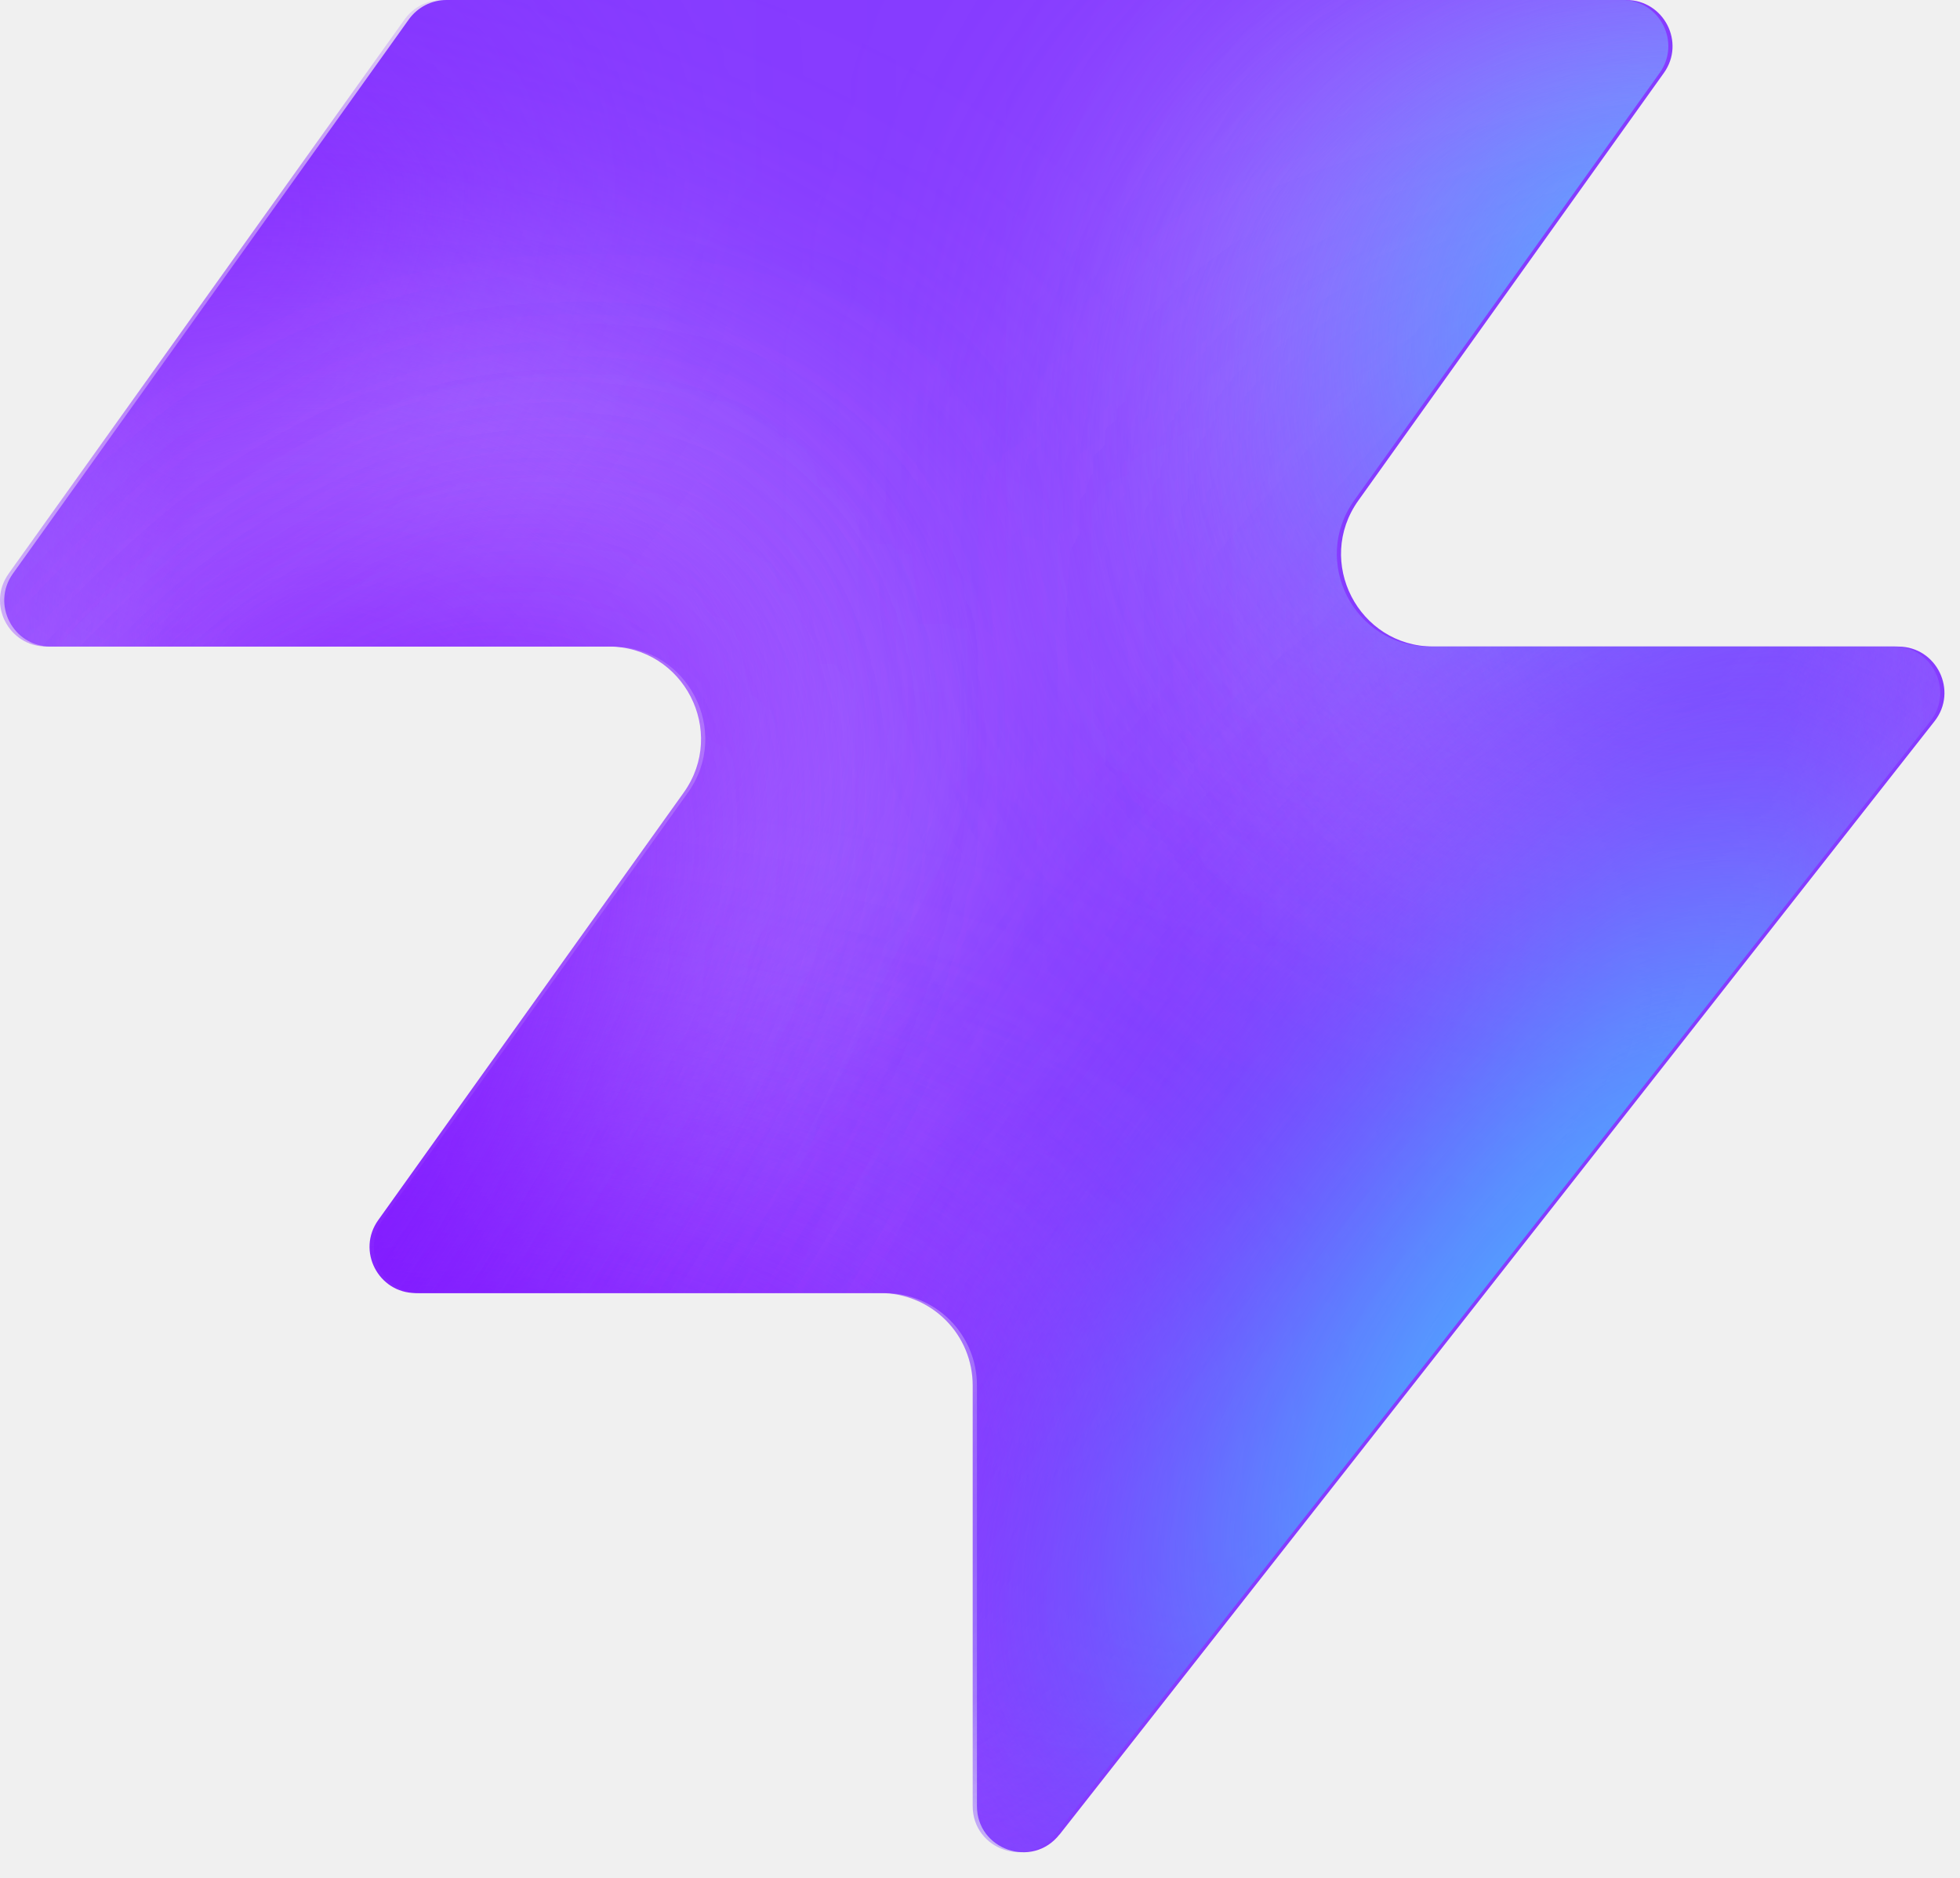
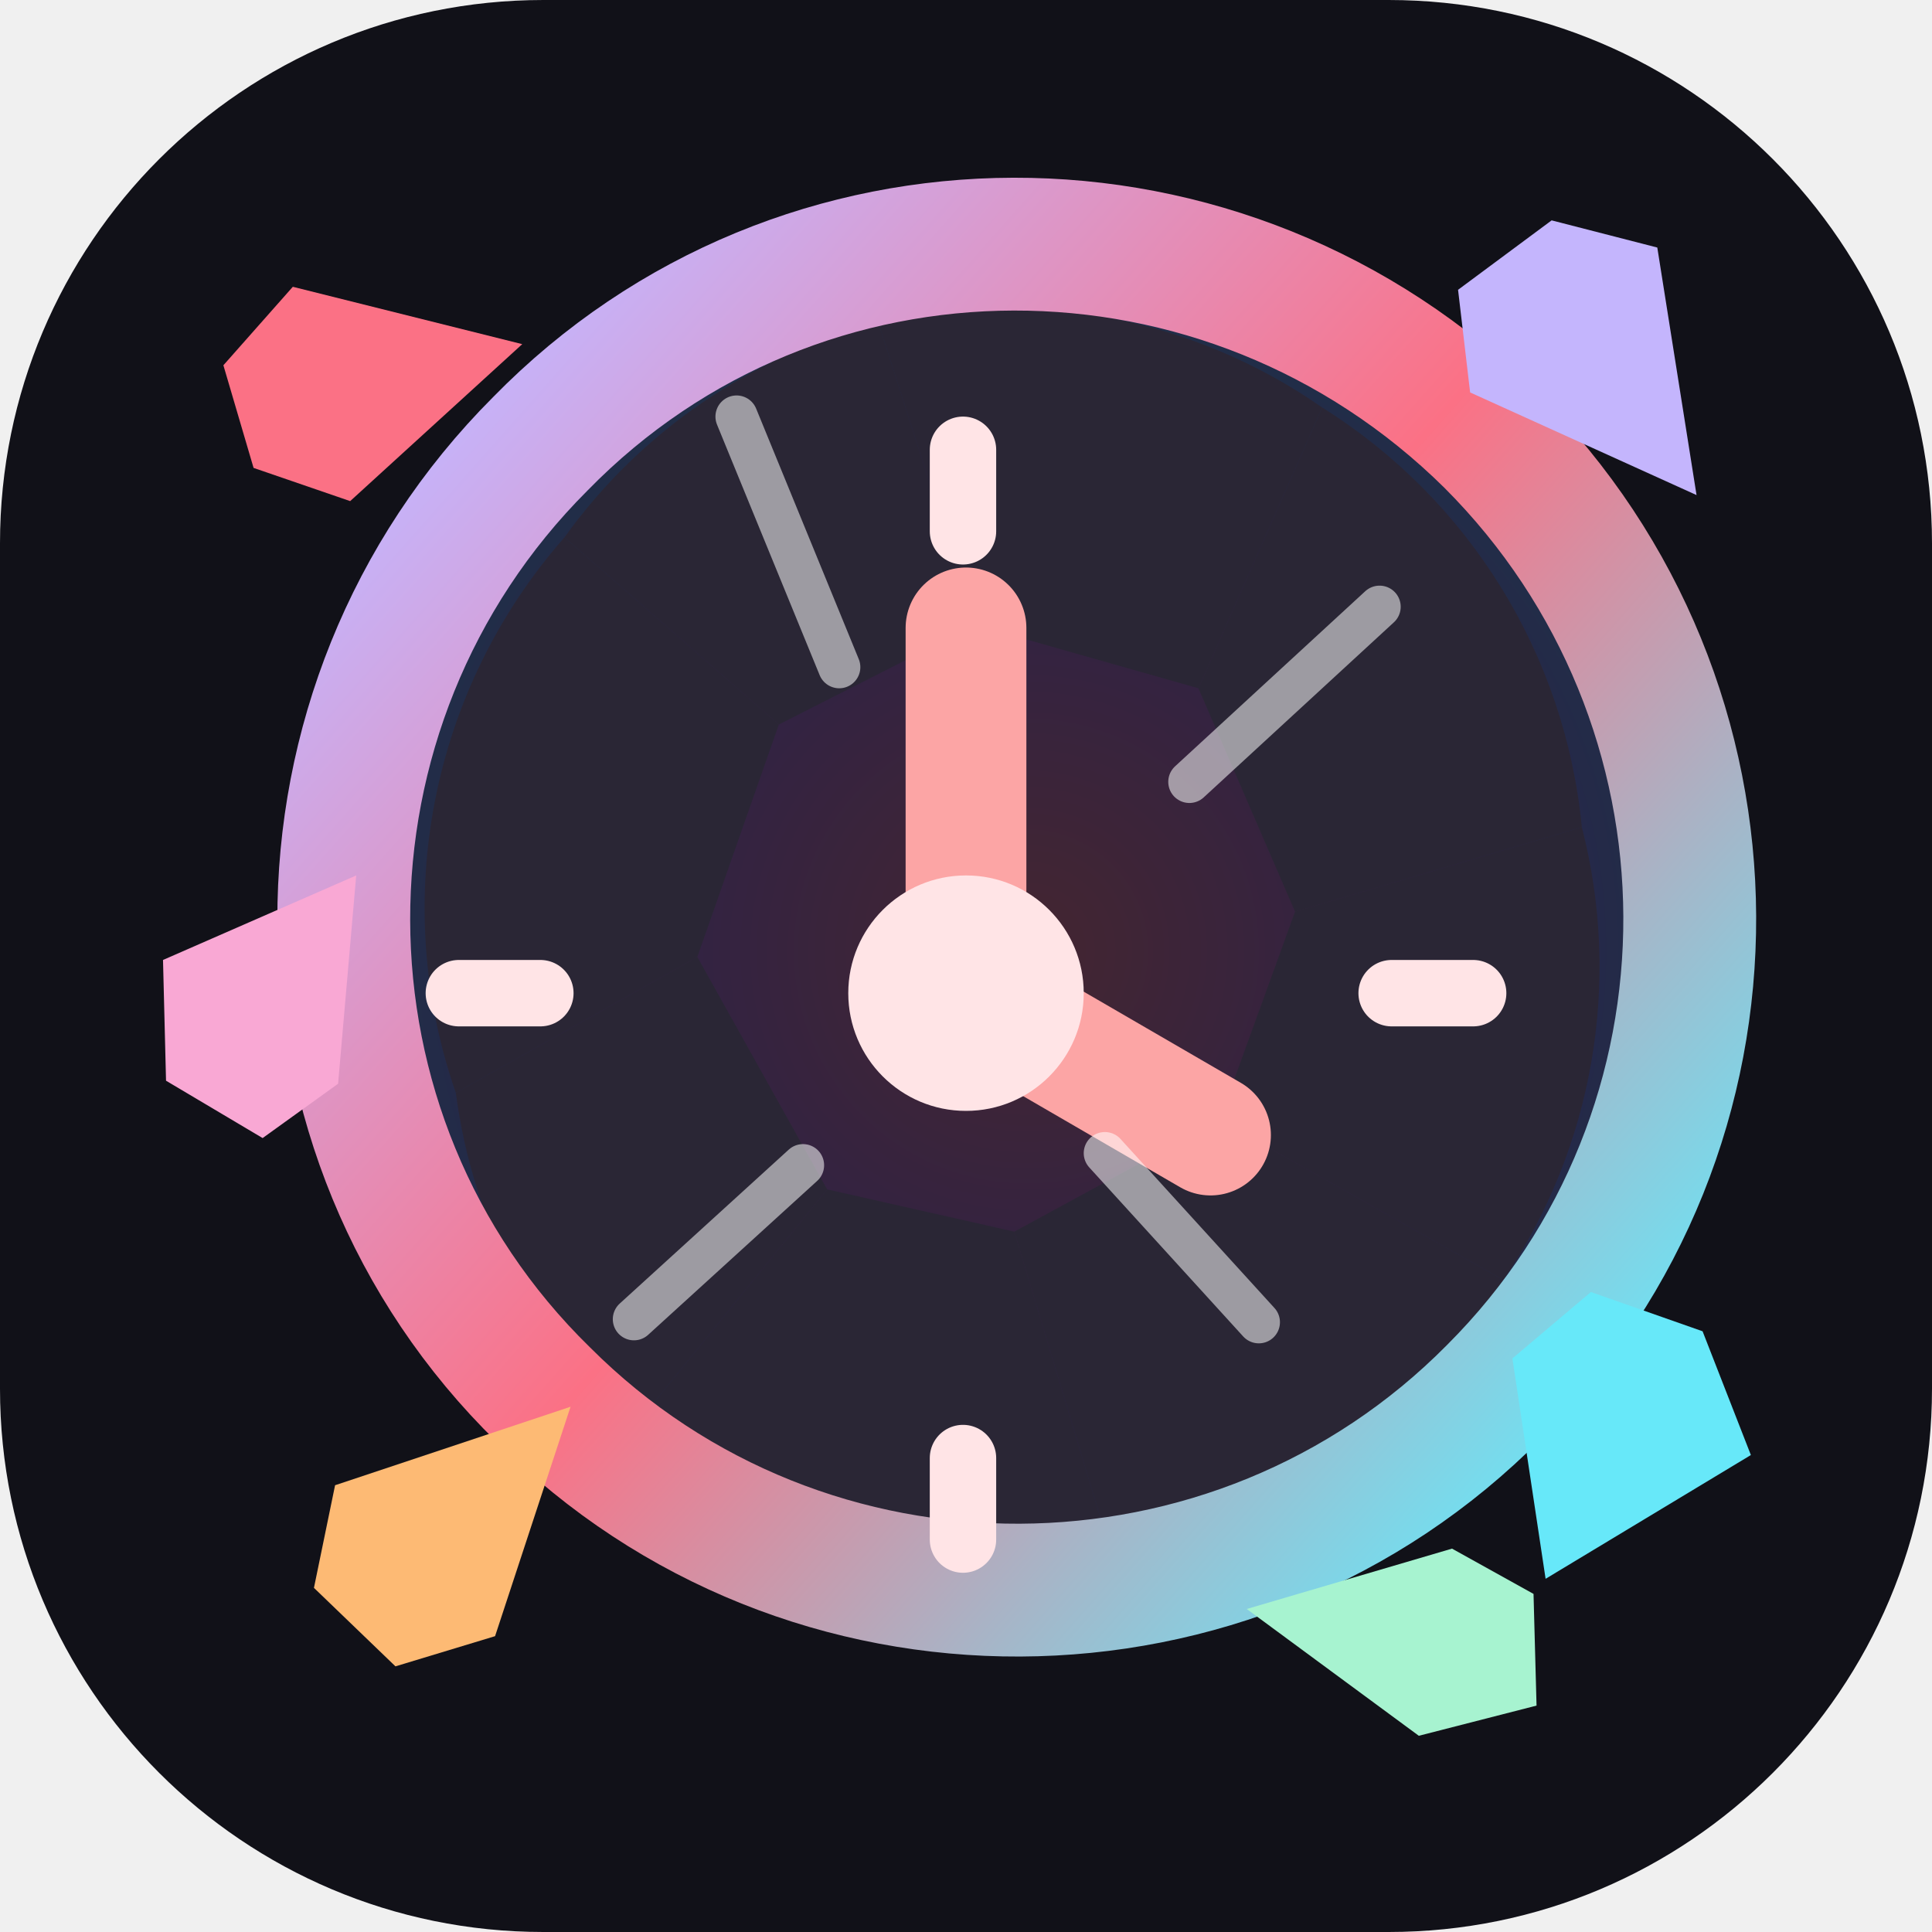
- <svg xmlns="http://www.w3.org/2000/svg" width="48" height="46" fill="none" viewBox="0 0 48 46">
-   <path fill="#863bff" d="M25.946 44.938c-.664.845-2.021.375-2.021-.698V33.937a2.26 2.26 0 0 0-2.262-2.262H10.287c-.92 0-1.456-1.04-.92-1.788l7.48-10.471c1.07-1.497 0-3.578-1.842-3.578H1.237c-.92 0-1.456-1.04-.92-1.788L10.013.474c.214-.297.556-.474.92-.474h28.894c.92 0 1.456 1.04.92 1.788l-7.48 10.471c-1.07 1.498 0 3.579 1.842 3.579h11.377c.943 0 1.473 1.088.89 1.83L25.947 44.94z" style="fill:#863bff;fill:color(display-p3 .525 .23 1);fill-opacity:1" />
-   <mask id="a" width="48" height="46" x="0" y="0" maskUnits="userSpaceOnUse" style="mask-type:alpha">
-     <path fill="#000" d="M25.842 44.938c-.664.844-2.021.375-2.021-.698V33.937a2.26 2.26 0 0 0-2.262-2.262H10.183c-.92 0-1.456-1.04-.92-1.788l7.48-10.471c1.07-1.498 0-3.579-1.842-3.579H1.133c-.92 0-1.456-1.04-.92-1.787L9.91.473c.214-.297.556-.474.92-.474h28.894c.92 0 1.456 1.04.92 1.788l-7.48 10.471c-1.07 1.498 0 3.578 1.842 3.578h11.377c.943 0 1.473 1.088.89 1.832L25.843 44.94z" style="fill:#000;fill-opacity:1" />
-   </mask>
-   <g mask="url(#a)">
-     <g filter="url(#b)">
-       <ellipse cx="5.508" cy="14.704" fill="#ede6ff" rx="5.508" ry="14.704" style="fill:#ede6ff;fill:color(display-p3 .927 .903 1);fill-opacity:1" transform="matrix(.00324 1 1 -.00324 -4.47 31.516)" />
-     </g>
-     <g filter="url(#c)">
-       <ellipse cx="10.399" cy="29.851" fill="#ede6ff" rx="10.399" ry="29.851" style="fill:#ede6ff;fill:color(display-p3 .927 .903 1);fill-opacity:1" transform="matrix(.00324 1 1 -.00324 -39.328 7.883)" />
-     </g>
-     <g filter="url(#d)">
-       <ellipse cx="5.508" cy="30.487" fill="#7e14ff" rx="5.508" ry="30.487" style="fill:#7e14ff;fill:color(display-p3 .492 .077 1);fill-opacity:1" transform="rotate(89.814 -25.913 -14.639)scale(1 -1)" />
-     </g>
-     <g filter="url(#e)">
-       <ellipse cx="5.508" cy="30.599" fill="#7e14ff" rx="5.508" ry="30.599" style="fill:#7e14ff;fill:color(display-p3 .492 .077 1);fill-opacity:1" transform="rotate(89.814 -32.644 -3.334)scale(1 -1)" />
-     </g>
-     <g filter="url(#f)">
-       <ellipse cx="5.508" cy="30.599" fill="#7e14ff" rx="5.508" ry="30.599" style="fill:#7e14ff;fill:color(display-p3 .492 .077 1);fill-opacity:1" transform="matrix(.00324 1 1 -.00324 -34.34 30.47)" />
-     </g>
-     <g filter="url(#g)">
-       <ellipse cx="14.072" cy="22.078" fill="#ede6ff" rx="14.072" ry="22.078" style="fill:#ede6ff;fill:color(display-p3 .927 .903 1);fill-opacity:1" transform="rotate(93.35 24.506 48.493)scale(-1 1)" />
-     </g>
-     <g filter="url(#h)">
-       <ellipse cx="3.47" cy="21.501" fill="#7e14ff" rx="3.47" ry="21.501" style="fill:#7e14ff;fill:color(display-p3 .492 .077 1);fill-opacity:1" transform="rotate(89.009 28.708 47.59)scale(-1 1)" />
-     </g>
-     <g filter="url(#i)">
-       <ellipse cx="3.47" cy="21.501" fill="#7e14ff" rx="3.47" ry="21.501" style="fill:#7e14ff;fill:color(display-p3 .492 .077 1);fill-opacity:1" transform="rotate(89.009 28.708 47.59)scale(-1 1)" />
-     </g>
-     <g filter="url(#j)">
-       <ellipse cx=".387" cy="8.972" fill="#7e14ff" rx="4.407" ry="29.108" style="fill:#7e14ff;fill:color(display-p3 .492 .077 1);fill-opacity:1" transform="rotate(39.51 .387 8.972)" />
-     </g>
-     <g filter="url(#k)">
-       <ellipse cx="47.523" cy="-6.092" fill="#7e14ff" rx="4.407" ry="29.108" style="fill:#7e14ff;fill:color(display-p3 .492 .077 1);fill-opacity:1" transform="rotate(37.892 47.523 -6.092)" />
-     </g>
-     <g filter="url(#l)">
-       <ellipse cx="41.412" cy="6.333" fill="#47bfff" rx="5.971" ry="9.665" style="fill:#47bfff;fill:color(display-p3 .28 .748 1);fill-opacity:1" transform="rotate(37.892 41.412 6.333)" />
-     </g>
-     <g filter="url(#m)">
-       <ellipse cx="-1.879" cy="38.332" fill="#7e14ff" rx="4.407" ry="29.108" style="fill:#7e14ff;fill:color(display-p3 .492 .077 1);fill-opacity:1" transform="rotate(37.892 -1.88 38.332)" />
-     </g>
-     <g filter="url(#n)">
-       <ellipse cx="-1.879" cy="38.332" fill="#7e14ff" rx="4.407" ry="29.108" style="fill:#7e14ff;fill:color(display-p3 .492 .077 1);fill-opacity:1" transform="rotate(37.892 -1.88 38.332)" />
-     </g>
-     <g filter="url(#o)">
-       <ellipse cx="35.651" cy="29.907" fill="#7e14ff" rx="4.407" ry="29.108" style="fill:#7e14ff;fill:color(display-p3 .492 .077 1);fill-opacity:1" transform="rotate(37.892 35.651 29.907)" />
-     </g>
-     <g filter="url(#p)">
-       <ellipse cx="38.418" cy="32.4" fill="#47bfff" rx="5.971" ry="15.297" style="fill:#47bfff;fill:color(display-p3 .28 .748 1);fill-opacity:1" transform="rotate(37.892 38.418 32.4)" />
-     </g>
-   </g>
+ <svg xmlns="http://www.w3.org/2000/svg" width="64" height="64" fill="none" viewBox="0 0 64 64">
+   <rect width="64" height="64" fill="#111118" rx="18" />
+   <path fill="url(#glow)" d="M49.4 14.6c8.7 8.7 8.8 22.8.1 31.5-8.6 8.7-22.8 8.8-31.5.1-8.8-8.6-8.8-22.8-.1-31.5 8.6-8.8 22.7-8.8 31.5-.1Z" opacity=".22" />
+   <path fill="#2A2635" d="m18.7 17.8 7.1 6.2-2.7 7.7-8 4.5a18.6 18.6 0 0 1 3.6-18.4Z" />
+   <path fill="#2A2635" d="m29.1 10.7 3.2 10-6.5 3.3-7.1-6.2a18.4 18.4 0 0 1 10.4-7.1Z" />
+   <path fill="#2A2635" d="m43.8 13.5-4.1 9.3-7.4-2.1-3.2-10a18.3 18.3 0 0 1 14.7 2.8Z" />
+   <path fill="#2A2635" d="m52.4 27.4-9.5 2.8-3.2-7.4 4.1-9.3a18.5 18.5 0 0 1 8.6 13.9Z" />
+   <path fill="#2A2635" d="m49.8 42.4-9.4-5.3 2.5-6.9 9.5-2.8a18.5 18.5 0 0 1-2.6 15Z" />
+   <path fill="#2A2635" d="m36.7 51.1-3.1-10.3 6.8-3.7 9.4 5.3a18.4 18.4 0 0 1-13.1 8.7Z" />
+   <path fill="#2A2635" d="m20.9 47.4 6.5-8 6.2 1.4 3.1 10.3a18.5 18.5 0 0 1-15.8-3.7Z" />
+   <path fill="#2A2635" d="m15.1 36.2 8-4.5 4.3 7.7-6.5 8a18.5 18.5 0 0 1-5.8-11.2Z" />
+   <path stroke="url(#rim)" stroke-linecap="round" stroke-width="4.4" d="M49.4 14.6c8.7 8.7 8.8 22.8.1 31.5-8.6 8.7-22.8 8.8-31.5.1-8.8-8.6-8.8-22.8-.1-31.5 8.6-8.8 22.7-8.8 31.5-.1Z" />
+   <path stroke="#FCA5A5" stroke-linecap="round" stroke-width="4" d="M32 20.8v12.1l8.1 4.7" />
+   <circle cx="32" cy="32.9" r="3.9" fill="#FFE4E6" />
+   <path stroke="#FFE4E6" stroke-linecap="round" stroke-width="2.2" d="M31.9 14.9v2.7M31.9 48.3V51M15.2 32.9h2.7M46.1 32.9h2.7" />
+   <path fill="#FB7185" d="m9.7 9.5 7.6 1.9-5.7 5.2-3.2-1.1-1-3.4 2.3-2.6Z" />
+   <path fill="#C4B5FD" d="m54.9 8.2 1.3 8.2-7.5-3.4-.4-3.4 3.1-2.3 3.5.9Z" />
+   <path fill="#67E8F9" d="m58 48.2-6.8 4.1-1.1-7.3 2.6-2.2 3.7 1.3 1.6 4.1Z" />
+   <path fill="#FDBA74" d="m11.1 49.2 7.8-2.6-2.5 7.6-3.3 1-2.7-2.6.7-3.4Z" />
+   <path fill="#F9A8D4" d="m5.4 31.8 6.4-2.8-.6 6.9-2.5 1.8-3.2-1.9-.1-4Z" />
+   <path fill="#A7F3D0" d="m47 57.5-5.7-4.2 6.8-2 2.7 1.5.1 3.7-3.9 1Z" />
+   <path stroke="#FFFFFF" stroke-linecap="round" stroke-opacity=".54" stroke-width="1.4" d="m24.4 13.8 3.4 8.3M45.7 20.1l-6.3 5.8M21 43.7l5.6-5.1M41.7 43.8l-5.1-5.6" />
  <defs>
-     <filter id="b" width="60.045" height="41.654" x="-19.77" y="16.149" color-interpolation-filters="sRGB" filterUnits="userSpaceOnUse">
-       <feFlood flood-opacity="0" result="BackgroundImageFix" />
-       <feBlend in="SourceGraphic" in2="BackgroundImageFix" result="shape" />
-       <feGaussianBlur result="effect1_foregroundBlur_2002_17158" stdDeviation="7.659" />
-     </filter>
-     <filter id="c" width="90.34" height="51.437" x="-54.613" y="-7.533" color-interpolation-filters="sRGB" filterUnits="userSpaceOnUse">
-       <feFlood flood-opacity="0" result="BackgroundImageFix" />
-       <feBlend in="SourceGraphic" in2="BackgroundImageFix" result="shape" />
-       <feGaussianBlur result="effect1_foregroundBlur_2002_17158" stdDeviation="7.659" />
-     </filter>
-     <filter id="d" width="79.355" height="29.4" x="-49.64" y="2.03" color-interpolation-filters="sRGB" filterUnits="userSpaceOnUse">
-       <feFlood flood-opacity="0" result="BackgroundImageFix" />
-       <feBlend in="SourceGraphic" in2="BackgroundImageFix" result="shape" />
-       <feGaussianBlur result="effect1_foregroundBlur_2002_17158" stdDeviation="4.596" />
-     </filter>
-     <filter id="e" width="79.579" height="29.4" x="-45.045" y="20.029" color-interpolation-filters="sRGB" filterUnits="userSpaceOnUse">
-       <feFlood flood-opacity="0" result="BackgroundImageFix" />
-       <feBlend in="SourceGraphic" in2="BackgroundImageFix" result="shape" />
-       <feGaussianBlur result="effect1_foregroundBlur_2002_17158" stdDeviation="4.596" />
-     </filter>
-     <filter id="f" width="79.579" height="29.4" x="-43.513" y="21.178" color-interpolation-filters="sRGB" filterUnits="userSpaceOnUse">
-       <feFlood flood-opacity="0" result="BackgroundImageFix" />
-       <feBlend in="SourceGraphic" in2="BackgroundImageFix" result="shape" />
-       <feGaussianBlur result="effect1_foregroundBlur_2002_17158" stdDeviation="4.596" />
-     </filter>
-     <filter id="g" width="74.749" height="58.852" x="15.756" y="-17.901" color-interpolation-filters="sRGB" filterUnits="userSpaceOnUse">
-       <feFlood flood-opacity="0" result="BackgroundImageFix" />
-       <feBlend in="SourceGraphic" in2="BackgroundImageFix" result="shape" />
-       <feGaussianBlur result="effect1_foregroundBlur_2002_17158" stdDeviation="7.659" />
-     </filter>
-     <filter id="h" width="61.377" height="25.362" x="23.548" y="2.284" color-interpolation-filters="sRGB" filterUnits="userSpaceOnUse">
-       <feFlood flood-opacity="0" result="BackgroundImageFix" />
-       <feBlend in="SourceGraphic" in2="BackgroundImageFix" result="shape" />
-       <feGaussianBlur result="effect1_foregroundBlur_2002_17158" stdDeviation="4.596" />
-     </filter>
-     <filter id="i" width="61.377" height="25.362" x="23.548" y="2.284" color-interpolation-filters="sRGB" filterUnits="userSpaceOnUse">
-       <feFlood flood-opacity="0" result="BackgroundImageFix" />
-       <feBlend in="SourceGraphic" in2="BackgroundImageFix" result="shape" />
-       <feGaussianBlur result="effect1_foregroundBlur_2002_17158" stdDeviation="4.596" />
-     </filter>
-     <filter id="j" width="56.045" height="63.649" x="-27.636" y="-22.853" color-interpolation-filters="sRGB" filterUnits="userSpaceOnUse">
-       <feFlood flood-opacity="0" result="BackgroundImageFix" />
-       <feBlend in="SourceGraphic" in2="BackgroundImageFix" result="shape" />
-       <feGaussianBlur result="effect1_foregroundBlur_2002_17158" stdDeviation="4.596" />
-     </filter>
-     <filter id="k" width="54.814" height="64.646" x="20.116" y="-38.415" color-interpolation-filters="sRGB" filterUnits="userSpaceOnUse">
-       <feFlood flood-opacity="0" result="BackgroundImageFix" />
-       <feBlend in="SourceGraphic" in2="BackgroundImageFix" result="shape" />
-       <feGaussianBlur result="effect1_foregroundBlur_2002_17158" stdDeviation="4.596" />
-     </filter>
-     <filter id="l" width="33.541" height="35.313" x="24.641" y="-11.323" color-interpolation-filters="sRGB" filterUnits="userSpaceOnUse">
-       <feFlood flood-opacity="0" result="BackgroundImageFix" />
-       <feBlend in="SourceGraphic" in2="BackgroundImageFix" result="shape" />
-       <feGaussianBlur result="effect1_foregroundBlur_2002_17158" stdDeviation="4.596" />
-     </filter>
-     <filter id="m" width="54.814" height="64.646" x="-29.286" y="6.009" color-interpolation-filters="sRGB" filterUnits="userSpaceOnUse">
-       <feFlood flood-opacity="0" result="BackgroundImageFix" />
-       <feBlend in="SourceGraphic" in2="BackgroundImageFix" result="shape" />
-       <feGaussianBlur result="effect1_foregroundBlur_2002_17158" stdDeviation="4.596" />
-     </filter>
-     <filter id="n" width="54.814" height="64.646" x="-29.286" y="6.009" color-interpolation-filters="sRGB" filterUnits="userSpaceOnUse">
-       <feFlood flood-opacity="0" result="BackgroundImageFix" />
-       <feBlend in="SourceGraphic" in2="BackgroundImageFix" result="shape" />
-       <feGaussianBlur result="effect1_foregroundBlur_2002_17158" stdDeviation="4.596" />
-     </filter>
-     <filter id="o" width="54.814" height="64.646" x="8.244" y="-2.416" color-interpolation-filters="sRGB" filterUnits="userSpaceOnUse">
-       <feFlood flood-opacity="0" result="BackgroundImageFix" />
-       <feBlend in="SourceGraphic" in2="BackgroundImageFix" result="shape" />
-       <feGaussianBlur result="effect1_foregroundBlur_2002_17158" stdDeviation="4.596" />
-     </filter>
-     <filter id="p" width="39.409" height="43.623" x="18.713" y="10.588" color-interpolation-filters="sRGB" filterUnits="userSpaceOnUse">
-       <feFlood flood-opacity="0" result="BackgroundImageFix" />
-       <feBlend in="SourceGraphic" in2="BackgroundImageFix" result="shape" />
-       <feGaussianBlur result="effect1_foregroundBlur_2002_17158" stdDeviation="4.596" />
-     </filter>
+     <linearGradient id="rim" x1="14" x2="53.5" y1="13.7" y2="48.7" gradientUnits="userSpaceOnUse">
+       <stop stop-color="#C4B5FD" />
+       <stop offset=".48" stop-color="#FB7185" />
+       <stop offset="1" stop-color="#67E8F9" />
+     </linearGradient>
+     <radialGradient id="glow" cx="0" cy="0" r="1" gradientTransform="matrix(0 27.5 -27.5 0 34 31.5)" gradientUnits="userSpaceOnUse">
+       <stop stop-color="#FB7185" />
+       <stop offset=".56" stop-color="#8B5CF6" />
+       <stop offset="1" stop-color="#22D3EE" />
+     </radialGradient>
  </defs>
</svg>
